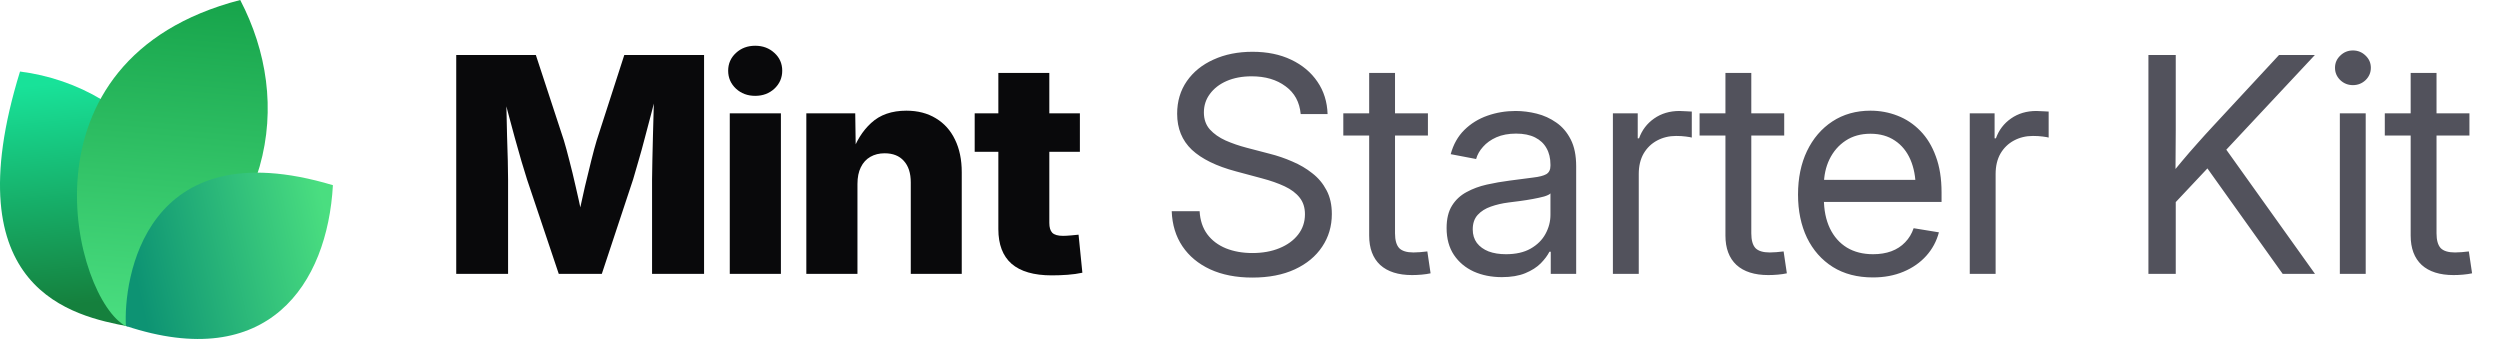
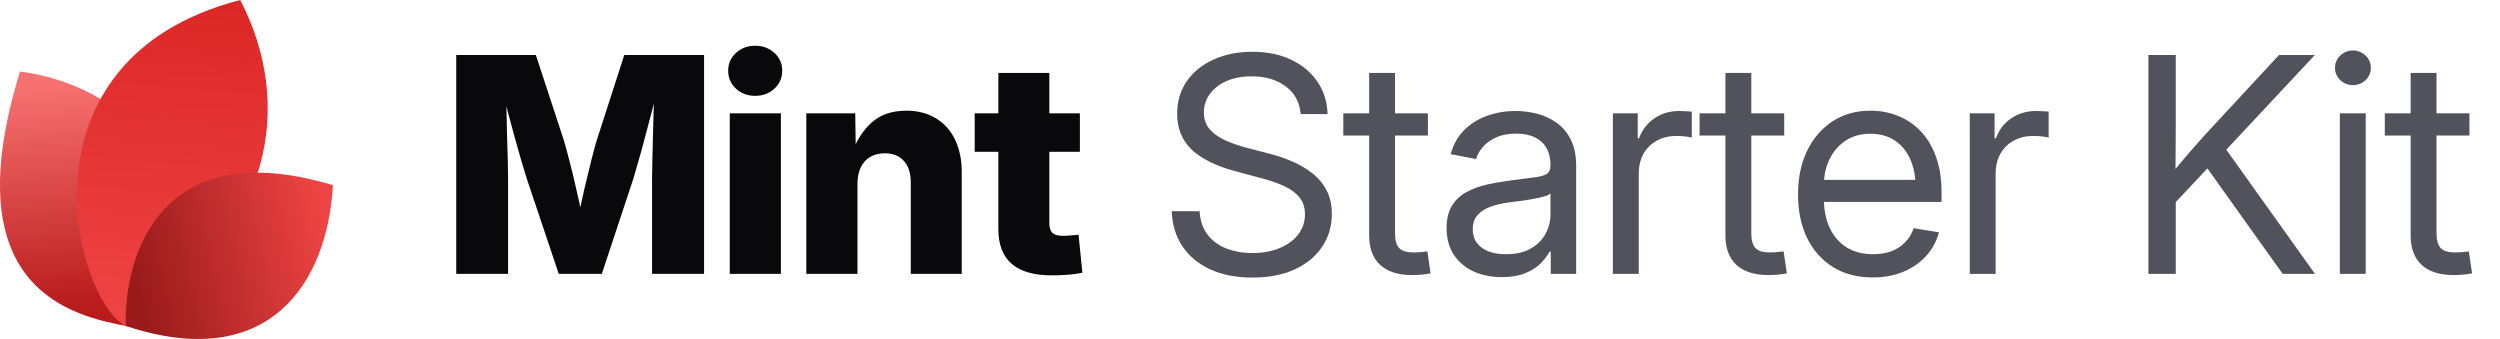
<svg xmlns="http://www.w3.org/2000/svg" width="177" height="24" viewBox="0 0 177 24" fill="none">
  <path d="M9.061 23.108C5.268 22.377 -3.391 20.627 1.417 5.064C9.634 6.099 16.973 14.064 9.061 23.108Z" fill="url(#paint0_linear_17557_2020)" />
  <path d="M8.919 23.094C5.276 21.222 0.784 4.209 17.007 0C20.757 7.193 19.621 16.545 8.919 23.094Z" fill="url(#paint1_linear_17557_2020)" />
  <path d="M8.914 23.079C8.735 19.882 10.159 9.085 23.57 13.111C23.181 20.123 18.984 26.418 8.914 23.079Z" fill="url(#paint2_linear_17557_2020)" />
  <path d="M32.301 19.392V3.894H37.938L39.925 9.948C40.036 10.315 40.164 10.787 40.31 11.362C40.462 11.938 40.611 12.552 40.757 13.204C40.91 13.855 41.048 14.483 41.173 15.086C41.305 15.682 41.412 16.192 41.495 16.615H40.695C40.771 16.192 40.871 15.682 40.996 15.086C41.128 14.49 41.267 13.866 41.412 13.214C41.565 12.562 41.714 11.948 41.86 11.373C42.005 10.79 42.133 10.315 42.244 9.948L44.2 3.894H49.848V19.392H46.166V12.704C46.166 12.357 46.173 11.917 46.187 11.383C46.2 10.849 46.214 10.27 46.228 9.646C46.249 9.022 46.266 8.391 46.28 7.753C46.301 7.115 46.311 6.519 46.311 5.964H46.623C46.485 6.561 46.332 7.181 46.166 7.826C45.999 8.471 45.833 9.102 45.666 9.719C45.507 10.336 45.351 10.901 45.198 11.414C45.053 11.928 44.928 12.357 44.824 12.704L42.608 19.392H39.561L37.314 12.704C37.203 12.357 37.072 11.928 36.919 11.414C36.773 10.901 36.614 10.34 36.441 9.729C36.274 9.112 36.104 8.481 35.931 7.836C35.764 7.192 35.608 6.567 35.463 5.964H35.827C35.834 6.512 35.844 7.105 35.858 7.743C35.872 8.374 35.886 9.005 35.9 9.636C35.92 10.26 35.938 10.839 35.952 11.373C35.965 11.907 35.972 12.351 35.972 12.704V19.392H32.301ZM51.668 19.392V8.024H55.288V19.392H51.668ZM53.468 6.786C52.927 6.786 52.473 6.616 52.105 6.276C51.738 5.93 51.554 5.507 51.554 5.007C51.554 4.508 51.738 4.088 52.105 3.749C52.473 3.409 52.927 3.239 53.468 3.239C54.009 3.239 54.463 3.409 54.83 3.749C55.198 4.082 55.382 4.501 55.382 5.007C55.382 5.507 55.198 5.93 54.83 6.276C54.463 6.616 54.009 6.786 53.468 6.786ZM60.708 13.027V19.392H57.088V8.024H60.551L60.593 10.967H60.281C60.593 10.024 61.061 9.268 61.685 8.7C62.309 8.124 63.138 7.836 64.171 7.836C64.975 7.836 65.672 8.017 66.262 8.377C66.851 8.731 67.302 9.234 67.614 9.885C67.933 10.537 68.092 11.307 68.092 12.194V19.392H64.483V12.912C64.483 12.26 64.32 11.754 63.994 11.394C63.675 11.033 63.221 10.853 62.632 10.853C62.25 10.853 61.914 10.936 61.623 11.102C61.332 11.269 61.106 11.515 60.947 11.841C60.787 12.16 60.708 12.555 60.708 13.027ZM76.456 8.024V10.749H69.008V8.024H76.456ZM70.683 5.163H74.292V15.783C74.292 16.102 74.361 16.334 74.5 16.48C74.646 16.625 74.899 16.698 75.259 16.698C75.405 16.698 75.596 16.688 75.831 16.667C76.074 16.646 76.251 16.629 76.362 16.615L76.632 19.309C76.313 19.378 75.963 19.427 75.582 19.455C75.207 19.482 74.836 19.496 74.469 19.496C73.2 19.496 72.25 19.222 71.619 18.674C70.995 18.127 70.683 17.308 70.683 16.22V5.163Z" fill="#09090B" />
  <path d="M88.667 19.652C87.523 19.652 86.528 19.458 85.682 19.07C84.843 18.681 84.188 18.137 83.716 17.437C83.245 16.736 82.992 15.908 82.957 14.951H84.933C84.968 15.596 85.148 16.14 85.474 16.584C85.8 17.021 86.24 17.354 86.795 17.582C87.35 17.804 87.974 17.915 88.667 17.915C89.388 17.915 90.026 17.801 90.581 17.572C91.143 17.343 91.583 17.024 91.902 16.615C92.228 16.199 92.391 15.717 92.391 15.169C92.391 14.698 92.266 14.306 92.017 13.994C91.767 13.675 91.413 13.408 90.956 13.193C90.498 12.978 89.954 12.787 89.323 12.621L87.502 12.132C86.123 11.765 85.082 11.255 84.382 10.603C83.689 9.944 83.342 9.095 83.342 8.055C83.342 7.174 83.571 6.404 84.028 5.746C84.486 5.087 85.117 4.577 85.921 4.217C86.726 3.849 87.645 3.666 88.678 3.666C89.718 3.666 90.63 3.853 91.413 4.227C92.204 4.602 92.824 5.122 93.275 5.787C93.726 6.446 93.965 7.209 93.993 8.076H92.089C92.013 7.23 91.656 6.574 91.018 6.11C90.387 5.638 89.586 5.403 88.615 5.403C87.95 5.403 87.36 5.513 86.847 5.735C86.341 5.957 85.946 6.262 85.661 6.651C85.377 7.032 85.235 7.469 85.235 7.961C85.235 8.447 85.377 8.849 85.661 9.168C85.946 9.48 86.317 9.74 86.774 9.948C87.232 10.149 87.724 10.319 88.251 10.457L89.884 10.884C90.439 11.023 90.977 11.206 91.496 11.435C92.023 11.657 92.495 11.934 92.911 12.267C93.334 12.593 93.67 12.995 93.92 13.474C94.17 13.945 94.294 14.504 94.294 15.149C94.294 16.015 94.066 16.788 93.608 17.468C93.157 18.148 92.512 18.681 91.673 19.07C90.834 19.458 89.832 19.652 88.667 19.652ZM101.097 8.024V9.594H95.106V8.024H101.097ZM96.937 5.163H98.767V16.521C98.767 17 98.865 17.347 99.059 17.562C99.26 17.77 99.6 17.874 100.078 17.874C100.21 17.874 100.366 17.867 100.546 17.853C100.733 17.832 100.903 17.815 101.056 17.801L101.285 19.351C101.097 19.392 100.886 19.423 100.65 19.444C100.414 19.465 100.189 19.475 99.974 19.475C98.996 19.475 98.244 19.236 97.717 18.758C97.197 18.272 96.937 17.579 96.937 16.677V5.163ZM106.33 19.621C105.595 19.621 104.932 19.489 104.343 19.226C103.754 18.955 103.285 18.564 102.939 18.05C102.592 17.53 102.419 16.896 102.419 16.147C102.419 15.495 102.547 14.965 102.804 14.556C103.06 14.146 103.403 13.828 103.833 13.599C104.263 13.363 104.742 13.186 105.269 13.068C105.796 12.95 106.333 12.857 106.881 12.787C107.574 12.69 108.132 12.617 108.555 12.569C108.978 12.52 109.287 12.441 109.481 12.33C109.675 12.212 109.772 12.014 109.772 11.737V11.654C109.772 11.203 109.679 10.815 109.492 10.489C109.311 10.163 109.041 9.91 108.68 9.729C108.32 9.549 107.872 9.459 107.338 9.459C106.805 9.459 106.34 9.546 105.945 9.719C105.556 9.892 105.241 10.118 104.998 10.395C104.755 10.665 104.593 10.953 104.509 11.258L102.71 10.915C102.897 10.222 103.22 9.65 103.677 9.199C104.135 8.748 104.679 8.412 105.31 8.19C105.941 7.968 106.607 7.857 107.307 7.857C107.8 7.857 108.295 7.92 108.795 8.044C109.301 8.169 109.765 8.381 110.188 8.679C110.611 8.97 110.951 9.369 111.208 9.875C111.464 10.374 111.593 11.005 111.593 11.768V19.392H109.793V17.822H109.7C109.568 18.085 109.363 18.359 109.086 18.643C108.809 18.921 108.444 19.153 107.994 19.34C107.543 19.527 106.988 19.621 106.33 19.621ZM106.621 17.998C107.321 17.998 107.904 17.867 108.368 17.603C108.84 17.333 109.19 16.986 109.419 16.563C109.654 16.133 109.772 15.682 109.772 15.211V13.692C109.703 13.769 109.554 13.841 109.325 13.911C109.096 13.973 108.829 14.032 108.524 14.088C108.226 14.143 107.921 14.192 107.609 14.233C107.304 14.275 107.033 14.309 106.798 14.337C106.354 14.393 105.938 14.49 105.549 14.628C105.168 14.76 104.86 14.954 104.624 15.211C104.388 15.467 104.27 15.811 104.27 16.241C104.27 16.615 104.367 16.934 104.561 17.198C104.762 17.461 105.04 17.662 105.393 17.801C105.747 17.933 106.156 17.998 106.621 17.998ZM114.193 19.392V8.024H115.951V9.792H116.045C116.253 9.209 116.61 8.741 117.116 8.388C117.622 8.034 118.219 7.857 118.905 7.857C119.058 7.857 119.217 7.864 119.384 7.878C119.55 7.885 119.682 7.892 119.779 7.899V9.74C119.716 9.719 119.578 9.695 119.363 9.667C119.155 9.639 118.922 9.625 118.666 9.625C118.174 9.625 117.726 9.733 117.324 9.948C116.922 10.163 116.603 10.471 116.367 10.874C116.138 11.276 116.024 11.758 116.024 12.319V19.392H114.193ZM126.322 8.024V9.594H120.33V8.024H126.322ZM122.161 5.163H123.992V16.521C123.992 17 124.089 17.347 124.283 17.562C124.484 17.77 124.824 17.874 125.302 17.874C125.434 17.874 125.59 17.867 125.77 17.853C125.958 17.832 126.127 17.815 126.28 17.801L126.509 19.351C126.322 19.392 126.11 19.423 125.874 19.444C125.639 19.465 125.413 19.475 125.198 19.475C124.221 19.475 123.468 19.236 122.941 18.758C122.421 18.272 122.161 17.579 122.161 16.677V5.163ZM132.604 19.642C131.502 19.642 130.555 19.396 129.765 18.903C128.974 18.404 128.364 17.714 127.934 16.834C127.511 15.946 127.3 14.927 127.3 13.775C127.3 12.611 127.511 11.584 127.934 10.697C128.364 9.802 128.964 9.102 129.734 8.596C130.51 8.089 131.408 7.836 132.428 7.836C133.1 7.836 133.738 7.954 134.341 8.19C134.952 8.426 135.489 8.783 135.954 9.261C136.425 9.74 136.793 10.343 137.056 11.071C137.327 11.792 137.462 12.645 137.462 13.63V14.296H128.433V12.735H136.463L135.631 13.297C135.631 12.541 135.506 11.876 135.257 11.3C135.007 10.725 134.643 10.277 134.165 9.958C133.686 9.632 133.107 9.469 132.428 9.469C131.748 9.469 131.162 9.632 130.67 9.958C130.177 10.284 129.796 10.725 129.526 11.279C129.262 11.827 129.13 12.441 129.13 13.12V14.046C129.13 14.864 129.273 15.572 129.557 16.168C129.841 16.757 130.243 17.211 130.763 17.53C131.283 17.842 131.901 17.998 132.615 17.998C133.093 17.998 133.523 17.929 133.905 17.79C134.293 17.645 134.619 17.433 134.882 17.156C135.153 16.879 135.354 16.546 135.486 16.157L137.275 16.449C137.108 17.08 136.81 17.634 136.38 18.113C135.95 18.591 135.413 18.966 134.768 19.236C134.123 19.507 133.402 19.642 132.604 19.642ZM139.459 19.392V8.024H141.217V9.792H141.311C141.519 9.209 141.876 8.741 142.382 8.388C142.888 8.034 143.485 7.857 144.171 7.857C144.324 7.857 144.483 7.864 144.649 7.878C144.816 7.885 144.948 7.892 145.045 7.899V9.74C144.982 9.719 144.844 9.695 144.629 9.667C144.421 9.639 144.188 9.625 143.932 9.625C143.439 9.625 142.992 9.733 142.59 9.948C142.188 10.163 141.869 10.471 141.633 10.874C141.404 11.276 141.29 11.758 141.29 12.319V19.392H139.459ZM153.429 14.961V12.715C153.783 12.257 154.136 11.82 154.49 11.404C154.844 10.981 155.204 10.565 155.572 10.156C155.939 9.74 156.314 9.327 156.695 8.918L161.355 3.894H163.893L157.277 10.967H157.184L153.429 14.961ZM152.108 19.392V3.894H154.043V9.241L154.022 12.559L154.043 13.505V19.392H152.108ZM161.615 19.392L155.967 11.477L157.173 9.969L163.903 19.392H161.615ZM165.661 19.392V8.024H167.492V19.392H165.661ZM166.587 6.027C166.24 6.027 165.942 5.909 165.692 5.673C165.443 5.43 165.318 5.139 165.318 4.799C165.318 4.459 165.443 4.172 165.692 3.936C165.942 3.693 166.24 3.572 166.587 3.572C166.934 3.572 167.232 3.693 167.482 3.936C167.731 4.172 167.856 4.459 167.856 4.799C167.856 5.139 167.731 5.43 167.482 5.673C167.232 5.909 166.934 6.027 166.587 6.027ZM174.836 8.024V9.594H168.844V8.024H174.836ZM170.675 5.163H172.506V16.521C172.506 17 172.603 17.347 172.797 17.562C172.998 17.77 173.338 17.874 173.816 17.874C173.948 17.874 174.104 17.867 174.284 17.853C174.472 17.832 174.641 17.815 174.794 17.801L175.023 19.351C174.836 19.392 174.624 19.423 174.388 19.444C174.153 19.465 173.927 19.475 173.712 19.475C172.735 19.475 171.982 19.236 171.455 18.758C170.935 18.272 170.675 17.579 170.675 16.677V5.163Z" fill="#52525C" />
  <defs>
    <linearGradient id="paint0_linear_17557_2020" x1="3.776" y1="5.916" x2="5.232" y2="21.559" gradientUnits="userSpaceOnUse">
-       <stop stop-color="#18E299" />
-       <stop offset="1" stop-color="#15803D" />
+       <stop stop-color="#F87171" />
+       <stop offset="1" stop-color="#B91C1C" />
    </linearGradient>
    <linearGradient id="paint1_linear_17557_2020" x1="12.171" y1="-0.718" x2="10.19" y2="22.983" gradientUnits="userSpaceOnUse">
-       <stop stop-color="#16A34A" />
-       <stop offset="1" stop-color="#4ADE80" />
+       <stop stop-color="#DC2626" />
+       <stop offset="1" stop-color="#EF4444" />
    </linearGradient>
    <linearGradient id="paint2_linear_17557_2020" x1="23.133" y1="15.353" x2="9.338" y2="18.52" gradientUnits="userSpaceOnUse">
-       <stop stop-color="#4ADE80" />
-       <stop offset="1" stop-color="#0D9373" />
+       <stop stop-color="#EF4444" />
+       <stop offset="1" stop-color="#991B1B" />
    </linearGradient>
  </defs>
</svg>
